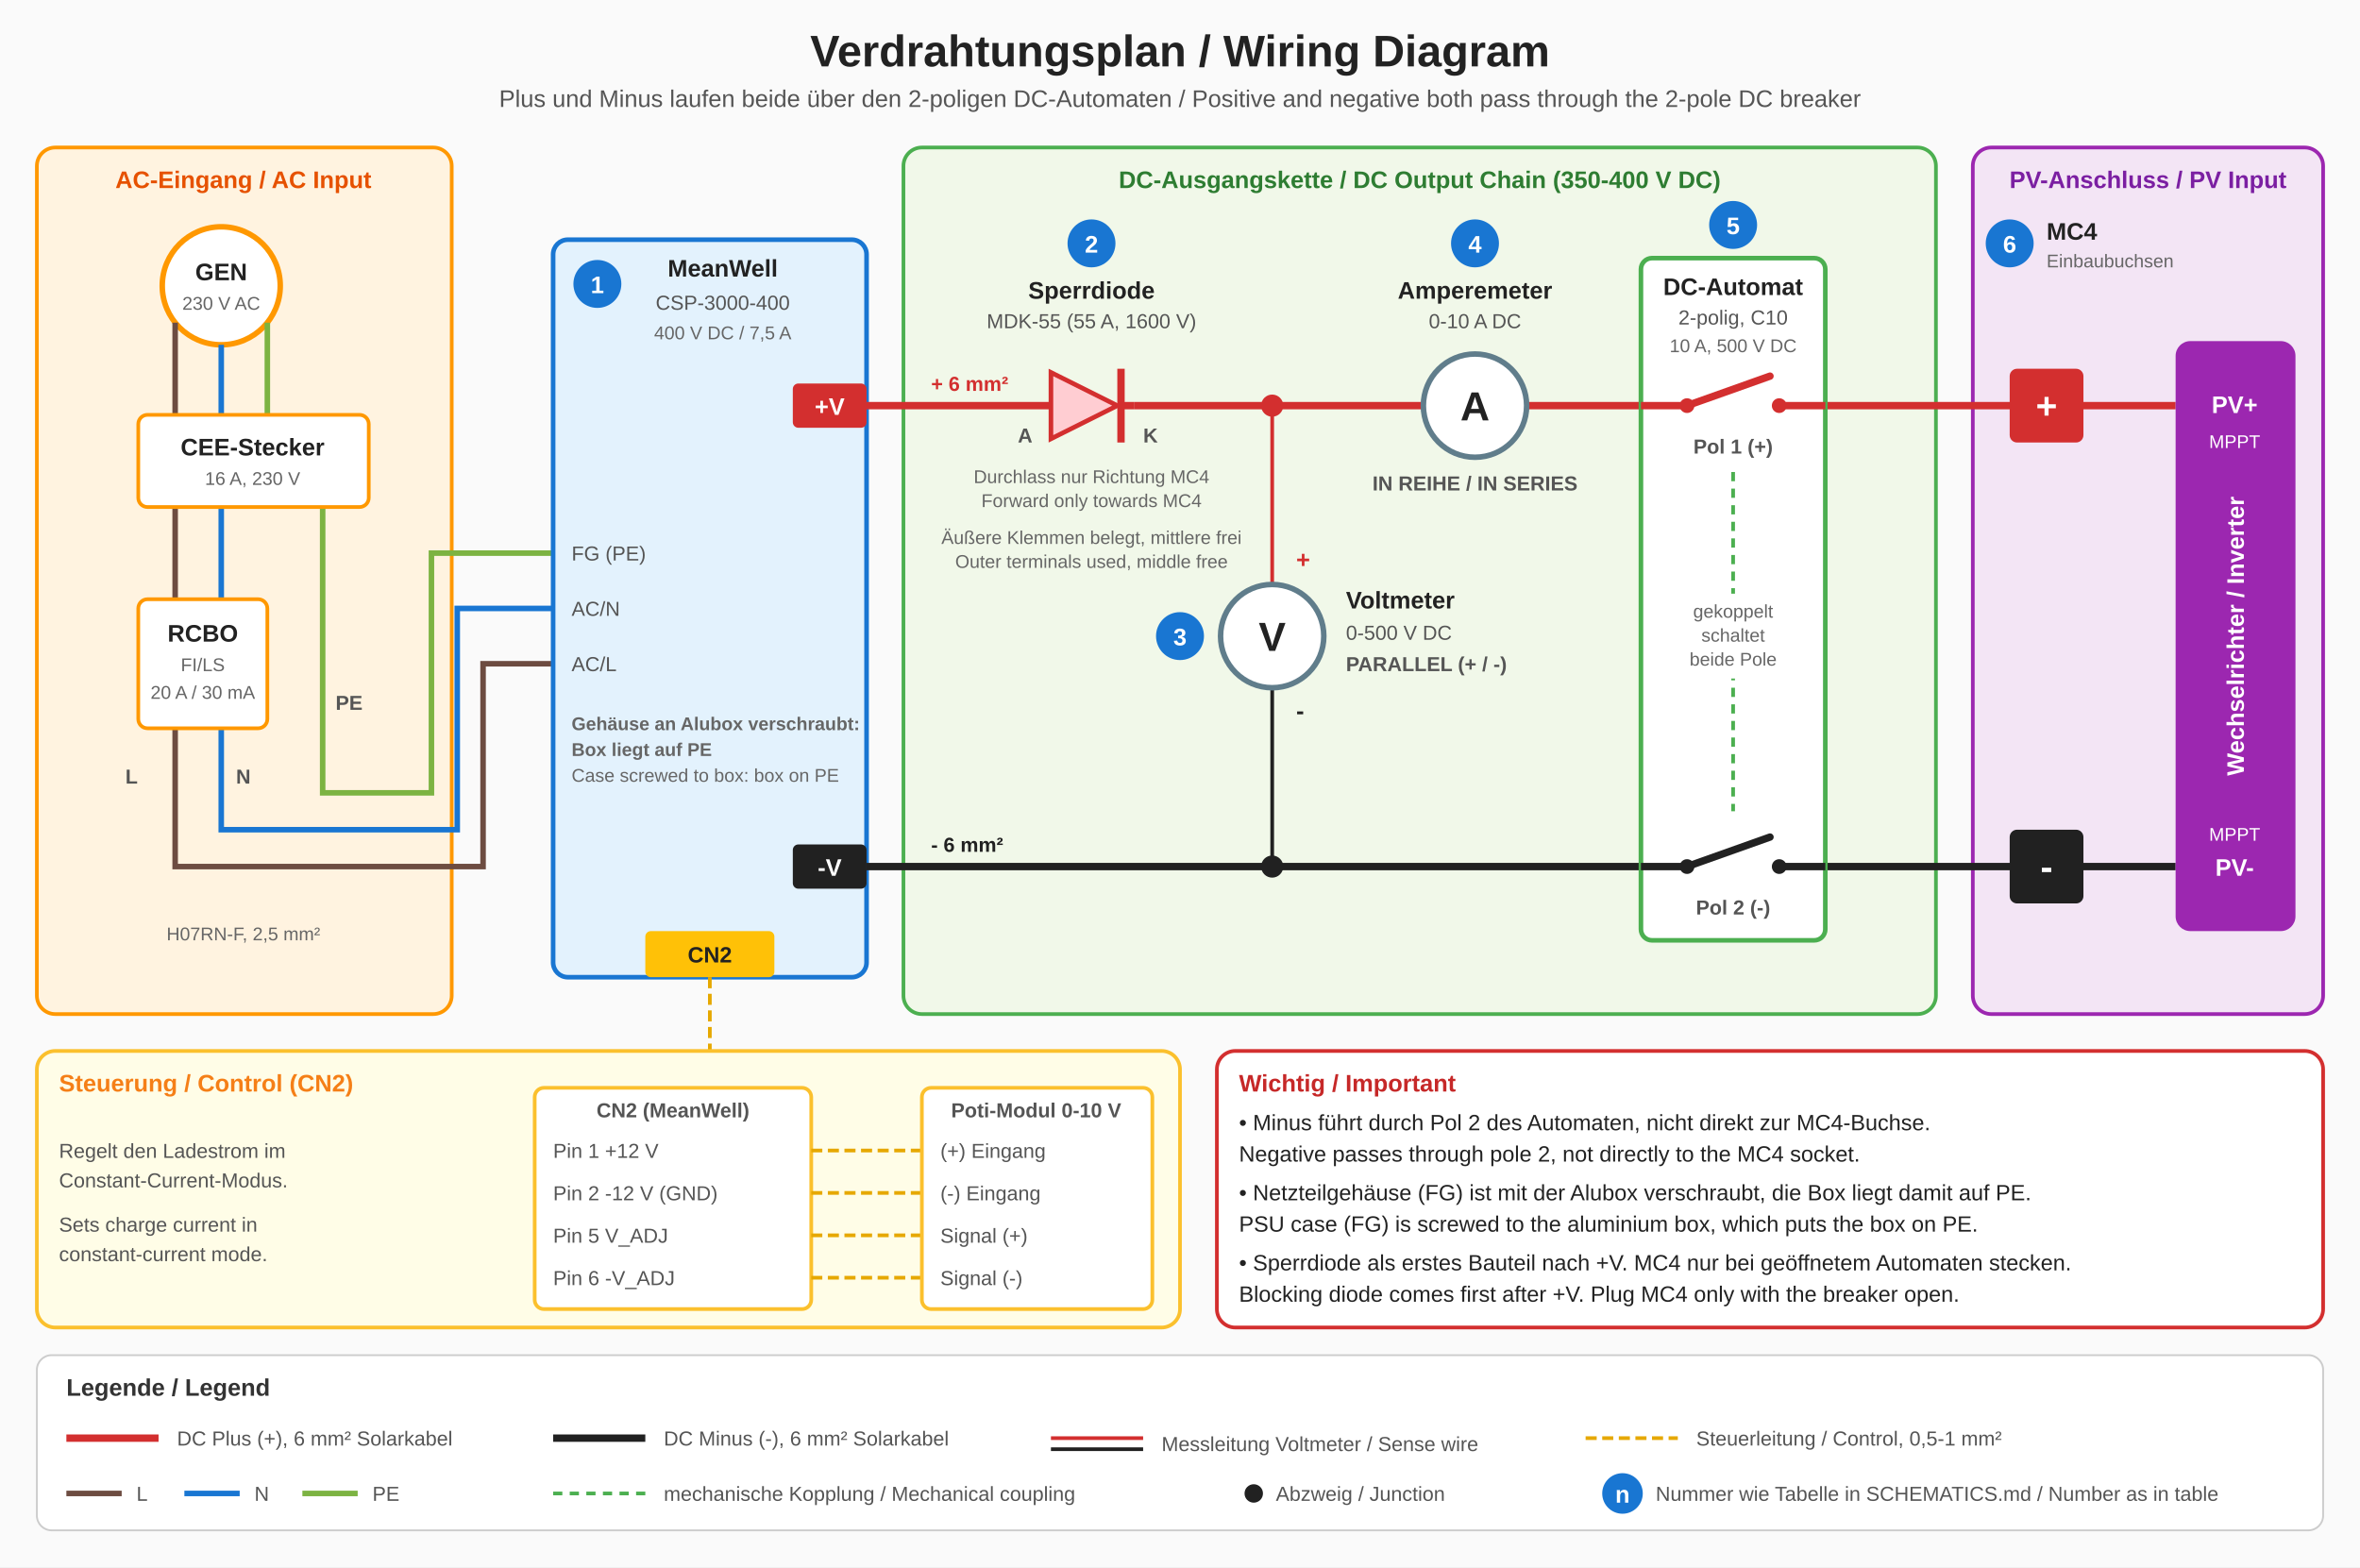
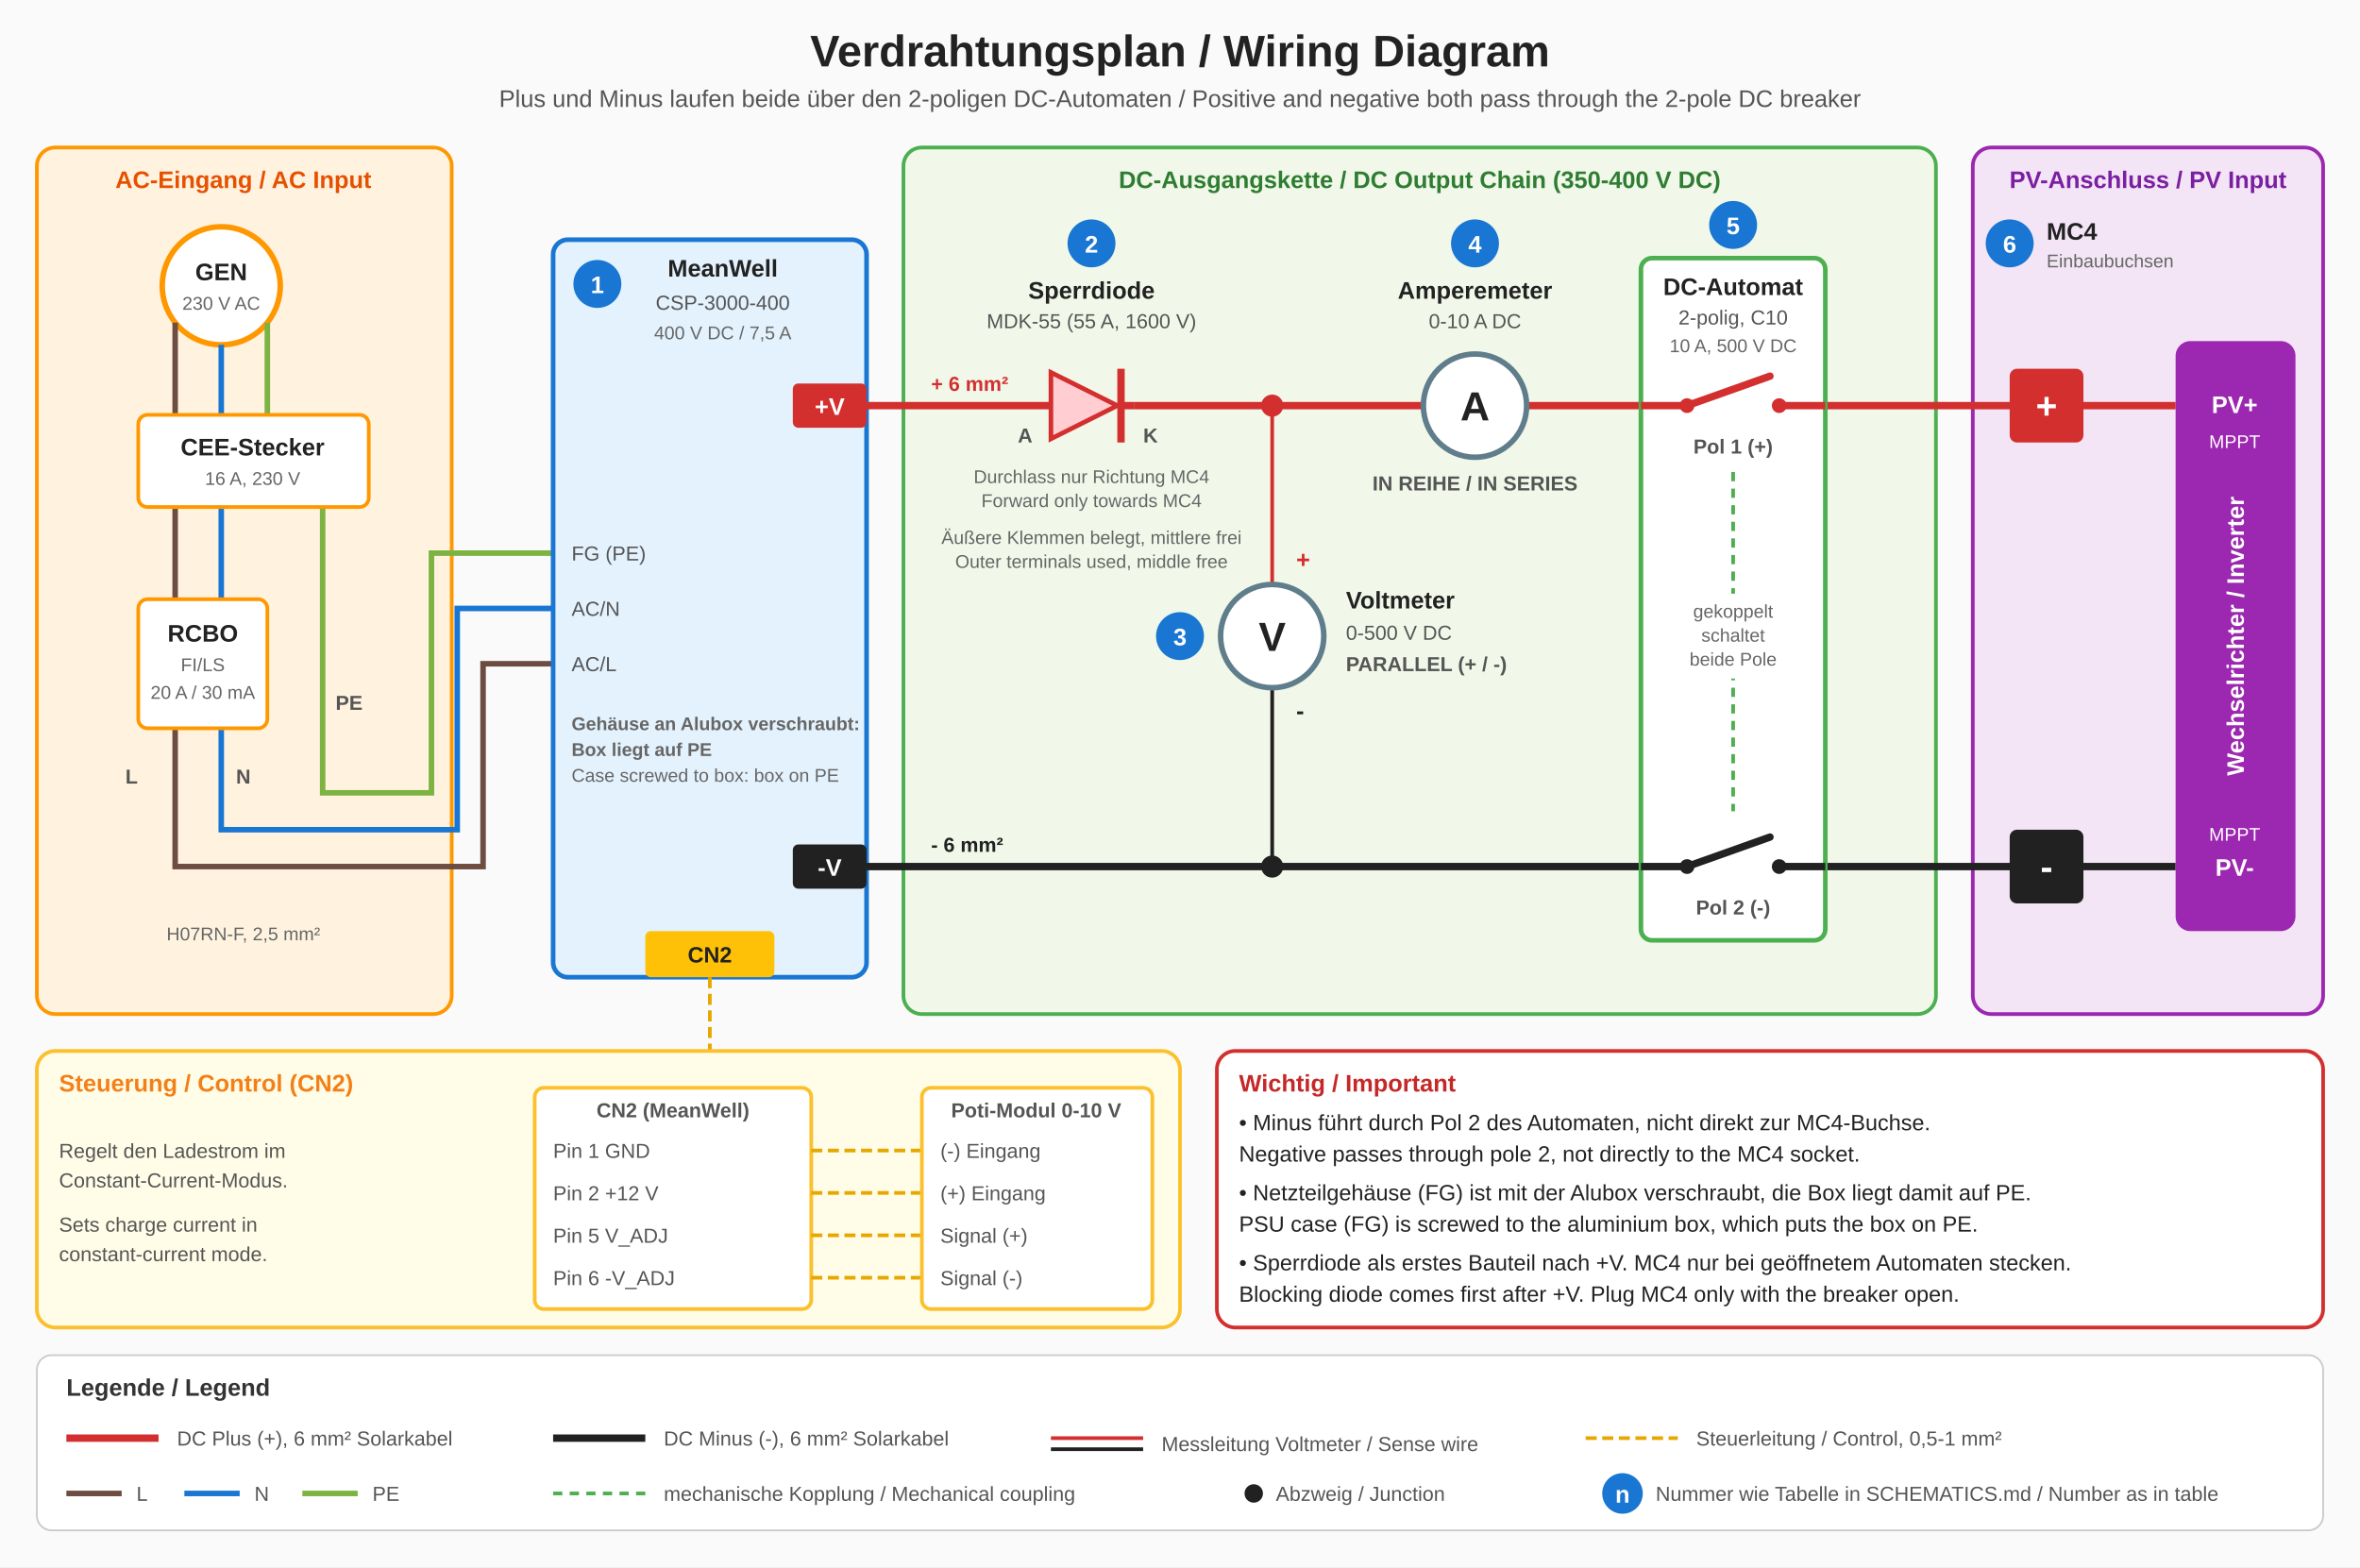
<svg xmlns="http://www.w3.org/2000/svg" viewBox="0 0 1280 850" width="1280" height="850" font-family="Arial, Helvetica, sans-serif">
  <style>
    .h1 { font-size: 24px; font-weight: bold; fill: #222; }
    .sub { font-size: 13px; fill: #555; }
    .zone { font-size: 13px; font-weight: bold; }
    .lbl { font-size: 13px; font-weight: bold; fill: #222; }
    .sm { font-size: 11px; fill: #555; }
    .tiny { font-size: 10px; fill: #666; }
    .plus { stroke: #d32f2f; stroke-width: 4; fill: none; }
    .minus { stroke: #212121; stroke-width: 4; fill: none; }
    .tap-p { stroke: #d32f2f; stroke-width: 2; fill: none; }
    .tap-m { stroke: #212121; stroke-width: 2; fill: none; }
    .ctl { stroke: #e6a800; stroke-width: 2; stroke-dasharray: 6 3; fill: none; }
    .badge { fill: #1976d2; }
    .badge-t { font-size: 13px; font-weight: bold; fill: #fff; text-anchor: middle; }
    .note { font-size: 12px; fill: #222; }
    .mid { text-anchor: middle; }
  </style>
  <rect width="1280" height="850" fill="#fafafa" />
  <text x="640" y="36" class="h1 mid">Verdrahtungsplan / Wiring Diagram</text>
  <text x="640" y="58" class="sub mid">Plus und Minus laufen beide über den 2-poligen DC-Automaten / Positive and negative both pass through the 2-pole DC breaker</text>
  <rect x="20" y="80" width="225" height="470" rx="10" fill="#fff3e0" stroke="#ff9800" stroke-width="2" />
  <text x="132" y="102" class="zone mid" fill="#e65100">AC-Eingang / AC Input</text>
  <rect x="490" y="80" width="560" height="470" rx="10" fill="#f1f8e9" stroke="#4caf50" stroke-width="2" />
  <text x="770" y="102" class="zone mid" fill="#2e7d32">DC-Ausgangskette / DC Output Chain (350-400 V DC)</text>
  <rect x="1070" y="80" width="190" height="470" rx="10" fill="#f3e5f5" stroke="#9c27b0" stroke-width="2" />
  <text x="1165" y="102" class="zone mid" fill="#7b1fa2">PV-Anschluss / PV Input</text>
  <circle cx="120" cy="155" r="32" fill="#fff" stroke="#ff9800" stroke-width="3" />
  <text x="120" y="152" class="lbl mid">GEN</text>
  <text x="120" y="168" class="tiny mid">230 V AC</text>
  <g fill="none" stroke-width="3">
    <path d="M 95 175 V 225" stroke="#6d4c41" />
    <path d="M 120 187 V 225" stroke="#1976d2" />
    <path d="M 145 175 V 225" stroke="#7cb342" />
    <path d="M 95 275 V 325" stroke="#6d4c41" />
    <path d="M 95 395 V 470 H 262 V 360 H 300" stroke="#6d4c41" />
    <path d="M 120 275 V 325" stroke="#1976d2" />
    <path d="M 120 395 V 450 H 248 V 330 H 300" stroke="#1976d2" />
    <path d="M 175 275 V 430 H 234 V 300 H 300" stroke="#7cb342" />
  </g>
  <rect x="75" y="225" width="125" height="50" rx="5" fill="#fff" stroke="#ff9800" stroke-width="2" />
  <text x="137" y="247" class="lbl mid">CEE-Stecker</text>
  <text x="137" y="263" class="tiny mid">16 A, 230 V</text>
  <rect x="75" y="325" width="70" height="70" rx="5" fill="#fff" stroke="#ff9800" stroke-width="2" />
  <text x="110" y="348" class="lbl mid">RCBO</text>
  <text x="110" y="364" class="tiny mid">FI/LS</text>
  <text x="110" y="379" class="tiny mid">20 A / 30 mA</text>
  <text x="68" y="425" class="sm" fill="#6d4c41" font-weight="bold">L</text>
  <text x="128" y="425" class="sm" fill="#1976d2" font-weight="bold">N</text>
  <text x="182" y="385" class="sm" fill="#558b2f" font-weight="bold">PE</text>
  <text x="132" y="510" class="tiny mid">H07RN-F, 2,5 mm²</text>
  <rect x="300" y="130" width="170" height="400" rx="8" fill="#e3f2fd" stroke="#1976d2" stroke-width="2.5" />
  <circle cx="324" cy="154" r="13" class="badge" />
  <text x="324" y="159" class="badge-t">1</text>
  <text x="392" y="150" class="lbl mid">MeanWell</text>
  <text x="392" y="168" class="sm mid">CSP-3000-400</text>
  <text x="392" y="184" class="tiny mid">400 V DC / 7,5 A</text>
  <text x="310" y="304" class="sm">FG (PE)</text>
  <text x="310" y="334" class="sm">AC/N</text>
  <text x="310" y="364" class="sm">AC/L</text>
  <text x="310" y="396" class="tiny" fill="#558b2f" font-weight="bold">Gehäuse an Alubox verschraubt:</text>
  <text x="310" y="410" class="tiny" fill="#558b2f" font-weight="bold">Box liegt auf PE</text>
  <text x="310" y="424" class="tiny" fill="#558b2f">Case screwed to box: box on PE</text>
  <rect x="430" y="208" width="40" height="24" rx="3" fill="#d32f2f" />
  <text x="450" y="225" font-size="13" font-weight="bold" fill="#fff" class="mid">+V</text>
  <rect x="430" y="458" width="40" height="24" rx="3" fill="#212121" />
  <text x="450" y="475" font-size="13" font-weight="bold" fill="#fff" class="mid">-V</text>
  <rect x="350" y="505" width="70" height="25" rx="3" fill="#ffc107" />
  <text x="385" y="522" font-size="12" font-weight="bold" fill="#222" class="mid">CN2</text>
  <path d="M 470 220 H 570" class="plus" />
  <path d="M 615 220 H 772" class="plus" />
  <path d="M 828 220 H 912" class="plus" />
  <path d="M 968 220 H 1095" class="plus" />
  <path d="M 1125 220 H 1180" class="plus" />
  <path d="M 470 470 H 912" class="minus" />
  <path d="M 968 470 H 1095" class="minus" />
  <path d="M 1125 470 H 1180" class="minus" />
  <text x="505" y="212" font-size="11" font-weight="bold" fill="#d32f2f">+ 6 mm²</text>
  <text x="505" y="462" font-size="11" font-weight="bold" fill="#212121">- 6 mm²</text>
  <circle cx="592" cy="132" r="13" class="badge" />
  <text x="592" y="137" class="badge-t">2</text>
  <text x="592" y="162" class="lbl mid">Sperrdiode</text>
  <text x="592" y="178" class="sm mid">MDK-55 (55 A, 1600 V)</text>
  <polygon points="570,202 570,238 606,220" fill="#ffcdd2" stroke="#d32f2f" stroke-width="2.5" />
  <line x1="608" y1="200" x2="608" y2="240" stroke="#d32f2f" stroke-width="4" />
  <path d="M 608 220 H 615" class="plus" />
  <text x="556" y="240" class="sm mid" font-weight="bold">A</text>
  <text x="624" y="240" class="sm mid" font-weight="bold">K</text>
  <text x="592" y="262" class="tiny mid">Durchlass nur Richtung MC4</text>
  <text x="592" y="275" class="tiny mid">Forward only towards MC4</text>
  <text x="592" y="295" class="tiny mid">Äußere Klemmen belegt, mittlere frei</text>
  <text x="592" y="308" class="tiny mid">Outer terminals used, middle free</text>
  <path d="M 690 220 V 317" class="tap-p" />
  <path d="M 690 373 V 470" class="tap-m" />
  <circle cx="690" cy="220" r="6" fill="#d32f2f" />
  <circle cx="690" cy="470" r="6" fill="#212121" />
  <circle cx="690" cy="345" r="28" fill="#fff" stroke="#607d8b" stroke-width="3" />
  <text x="690" y="353" font-size="22" font-weight="bold" fill="#222" class="mid">V</text>
  <text x="703" y="308" font-size="13" font-weight="bold" fill="#d32f2f">+</text>
  <text x="703" y="390" font-size="13" font-weight="bold" fill="#212121">-</text>
  <circle cx="640" cy="345" r="13" class="badge" />
  <text x="640" y="350" class="badge-t">3</text>
  <text x="730" y="330" class="lbl">Voltmeter</text>
  <text x="730" y="347" class="sm">0-500 V DC</text>
  <text x="730" y="364" class="sm" font-weight="bold" fill="#2e7d32">PARALLEL (+ / -)</text>
  <circle cx="800" cy="220" r="28" fill="#fff" stroke="#607d8b" stroke-width="3" />
  <text x="800" y="228" font-size="22" font-weight="bold" fill="#222" class="mid">A</text>
  <circle cx="800" cy="132" r="13" class="badge" />
  <text x="800" y="137" class="badge-t">4</text>
  <text x="800" y="162" class="lbl mid">Amperemeter</text>
  <text x="800" y="178" class="sm mid">0-10 A DC</text>
  <text x="800" y="266" class="sm mid" font-weight="bold" fill="#2e7d32">IN REIHE / IN SERIES</text>
  <rect x="890" y="140" width="100" height="370" rx="6" fill="#fff" stroke="#4caf50" stroke-width="2.5" />
  <circle cx="940" cy="122" r="13" class="badge" />
  <text x="940" y="127" class="badge-t">5</text>
  <text x="940" y="160" class="lbl mid">DC-Automat</text>
  <text x="940" y="176" class="sm mid">2-polig, C10</text>
  <text x="940" y="191" class="tiny mid">10 A, 500 V DC</text>
  <line x1="890" y1="220" x2="915" y2="220" stroke="#d32f2f" stroke-width="4" />
  <line x1="965" y1="220" x2="990" y2="220" stroke="#d32f2f" stroke-width="4" />
  <line x1="915" y1="220" x2="960" y2="204" stroke="#d32f2f" stroke-width="4" stroke-linecap="round" />
  <circle cx="915" cy="220" r="4" fill="#d32f2f" />
  <circle cx="965" cy="220" r="4" fill="#d32f2f" />
  <text x="940" y="246" class="sm mid" font-weight="bold" fill="#d32f2f">Pol 1 (+)</text>
  <line x1="890" y1="470" x2="915" y2="470" stroke="#212121" stroke-width="4" />
  <line x1="965" y1="470" x2="990" y2="470" stroke="#212121" stroke-width="4" />
  <line x1="915" y1="470" x2="960" y2="454" stroke="#212121" stroke-width="4" stroke-linecap="round" />
  <circle cx="915" cy="470" r="4" fill="#212121" />
  <circle cx="965" cy="470" r="4" fill="#212121" />
  <text x="940" y="496" class="sm mid" font-weight="bold" fill="#212121">Pol 2 (-)</text>
  <line x1="940" y1="256" x2="940" y2="440" stroke="#4caf50" stroke-width="2" stroke-dasharray="5 4" />
  <rect x="905" y="322" width="70" height="46" fill="#fff" />
  <text x="940" y="335" class="tiny mid" fill="#2e7d32">gekoppelt</text>
  <text x="940" y="348" class="tiny mid" fill="#2e7d32">schaltet</text>
  <text x="940" y="361" class="tiny mid" fill="#2e7d32">beide Pole</text>
  <circle cx="1090" cy="132" r="13" class="badge" />
  <text x="1090" y="137" class="badge-t">6</text>
  <text x="1110" y="130" class="lbl">MC4</text>
  <text x="1110" y="145" class="tiny">Einbaubuchsen</text>
  <rect x="1090" y="200" width="40" height="40" rx="4" fill="#d32f2f" />
  <text x="1110" y="227" font-size="20" font-weight="bold" fill="#fff" class="mid">+</text>
  <rect x="1090" y="450" width="40" height="40" rx="4" fill="#212121" />
  <text x="1110" y="477" font-size="20" font-weight="bold" fill="#fff" class="mid">-</text>
  <rect x="1180" y="185" width="65" height="320" rx="8" fill="#9c27b0" />
  <text x="1212" y="350" font-size="13" font-weight="bold" fill="#fff" class="mid" transform="rotate(-90 1212 345)">Wechselrichter / Inverter</text>
  <text x="1212" y="224" font-size="13" font-weight="bold" fill="#fff" class="mid">PV+</text>
  <text x="1212" y="475" font-size="13" font-weight="bold" fill="#fff" class="mid">PV-</text>
  <text x="1212" y="243" font-size="10" fill="#fff" class="mid">MPPT</text>
  <text x="1212" y="456" font-size="10" fill="#fff" class="mid">MPPT</text>
  <path d="M 385 530 V 590" class="ctl" />
  <rect x="20" y="570" width="620" height="150" rx="10" fill="#fffde7" stroke="#fbc02d" stroke-width="2" />
  <text x="32" y="592" class="zone" fill="#f57f17">Steuerung / Control (CN2)</text>
  <rect x="290" y="590" width="150" height="120" rx="5" fill="#fff" stroke="#fbc02d" stroke-width="2" />
  <text x="365" y="606" class="sm mid" font-weight="bold">CN2 (MeanWell)</text>
-   <text x="300" y="628" class="sm">Pin 1  +12 V</text>
-   <text x="300" y="651" class="sm">Pin 2  -12 V (GND)</text>
+   <text x="300" y="628" class="sm">Pin 1  GND</text>
+   <text x="300" y="651" class="sm">Pin 2  +12 V</text>
  <text x="300" y="674" class="sm">Pin 5  V_ADJ</text>
  <text x="300" y="697" class="sm">Pin 6  -V_ADJ</text>
  <path d="M 440 624 H 500" class="ctl" />
  <path d="M 440 647 H 500" class="ctl" />
  <path d="M 440 670 H 500" class="ctl" />
  <path d="M 440 693 H 500" class="ctl" />
  <rect x="500" y="590" width="125" height="120" rx="5" fill="#fff" stroke="#fbc02d" stroke-width="2" />
  <text x="562" y="606" class="sm mid" font-weight="bold">Poti-Modul 0-10 V</text>
-   <text x="510" y="628" class="sm">(+) Eingang</text>
-   <text x="510" y="651" class="sm">(-) Eingang</text>
+   <text x="510" y="628" class="sm">(-) Eingang</text>
+   <text x="510" y="651" class="sm">(+) Eingang</text>
  <text x="510" y="674" class="sm">Signal (+)</text>
  <text x="510" y="697" class="sm">Signal (-)</text>
  <text x="32" y="628" class="sm">Regelt den Ladestrom im</text>
  <text x="32" y="644" class="sm">Constant-Current-Modus.</text>
  <text x="32" y="668" class="sm">Sets charge current in</text>
  <text x="32" y="684" class="sm">constant-current mode.</text>
  <rect x="660" y="570" width="600" height="150" rx="10" fill="#fff" stroke="#d32f2f" stroke-width="2" />
  <text x="672" y="592" class="zone" fill="#c62828">Wichtig / Important</text>
  <text x="672" y="613" class="note">• Minus führt durch Pol 2 des Automaten, nicht direkt zur MC4-Buchse.</text>
  <text x="672" y="630" class="note">   Negative passes through pole 2, not directly to the MC4 socket.</text>
  <text x="672" y="651" class="note">• Netzteilgehäuse (FG) ist mit der Alubox verschraubt, die Box liegt damit auf PE.</text>
  <text x="672" y="668" class="note">   PSU case (FG) is screwed to the aluminium box, which puts the box on PE.</text>
  <text x="672" y="689" class="note">• Sperrdiode als erstes Bauteil nach +V. MC4 nur bei geöffnetem Automaten stecken.</text>
  <text x="672" y="706" class="note">   Blocking diode comes first after +V. Plug MC4 only with the breaker open.</text>
  <rect x="20" y="735" width="1240" height="95" rx="8" fill="#fff" stroke="#ccc" />
  <text x="36" y="757" class="zone" fill="#333">Legende / Legend</text>
  <line x1="36" y1="780" x2="86" y2="780" class="plus" />
  <text x="96" y="784" class="sm">DC Plus (+), 6 mm² Solarkabel</text>
  <line x1="300" y1="780" x2="350" y2="780" class="minus" />
  <text x="360" y="784" class="sm">DC Minus (-), 6 mm² Solarkabel</text>
  <line x1="570" y1="780" x2="620" y2="780" class="tap-p" />
  <line x1="570" y1="786" x2="620" y2="786" class="tap-m" />
  <text x="630" y="787" class="sm">Messleitung Voltmeter / Sense wire</text>
  <line x1="860" y1="780" x2="910" y2="780" class="ctl" />
  <text x="920" y="784" class="sm">Steuerleitung / Control, 0,5-1 mm²</text>
  <line x1="36" y1="810" x2="66" y2="810" stroke="#6d4c41" stroke-width="3" />
  <text x="74" y="814" class="sm">L</text>
  <line x1="100" y1="810" x2="130" y2="810" stroke="#1976d2" stroke-width="3" />
  <text x="138" y="814" class="sm">N</text>
  <line x1="164" y1="810" x2="194" y2="810" stroke="#7cb342" stroke-width="3" />
  <text x="202" y="814" class="sm">PE</text>
  <line x1="300" y1="810" x2="350" y2="810" stroke="#4caf50" stroke-width="2" stroke-dasharray="5 4" />
  <text x="360" y="814" class="sm">mechanische Kopplung / Mechanical coupling</text>
  <circle cx="680" cy="810" r="5" fill="#212121" />
  <text x="692" y="814" class="sm">Abzweig / Junction</text>
  <circle cx="880" cy="810" r="11" class="badge" />
  <text x="880" y="815" class="badge-t" font-size="12">n</text>
  <text x="898" y="814" class="sm">Nummer wie Tabelle in SCHEMATICS.md / Number as in table</text>
</svg>
